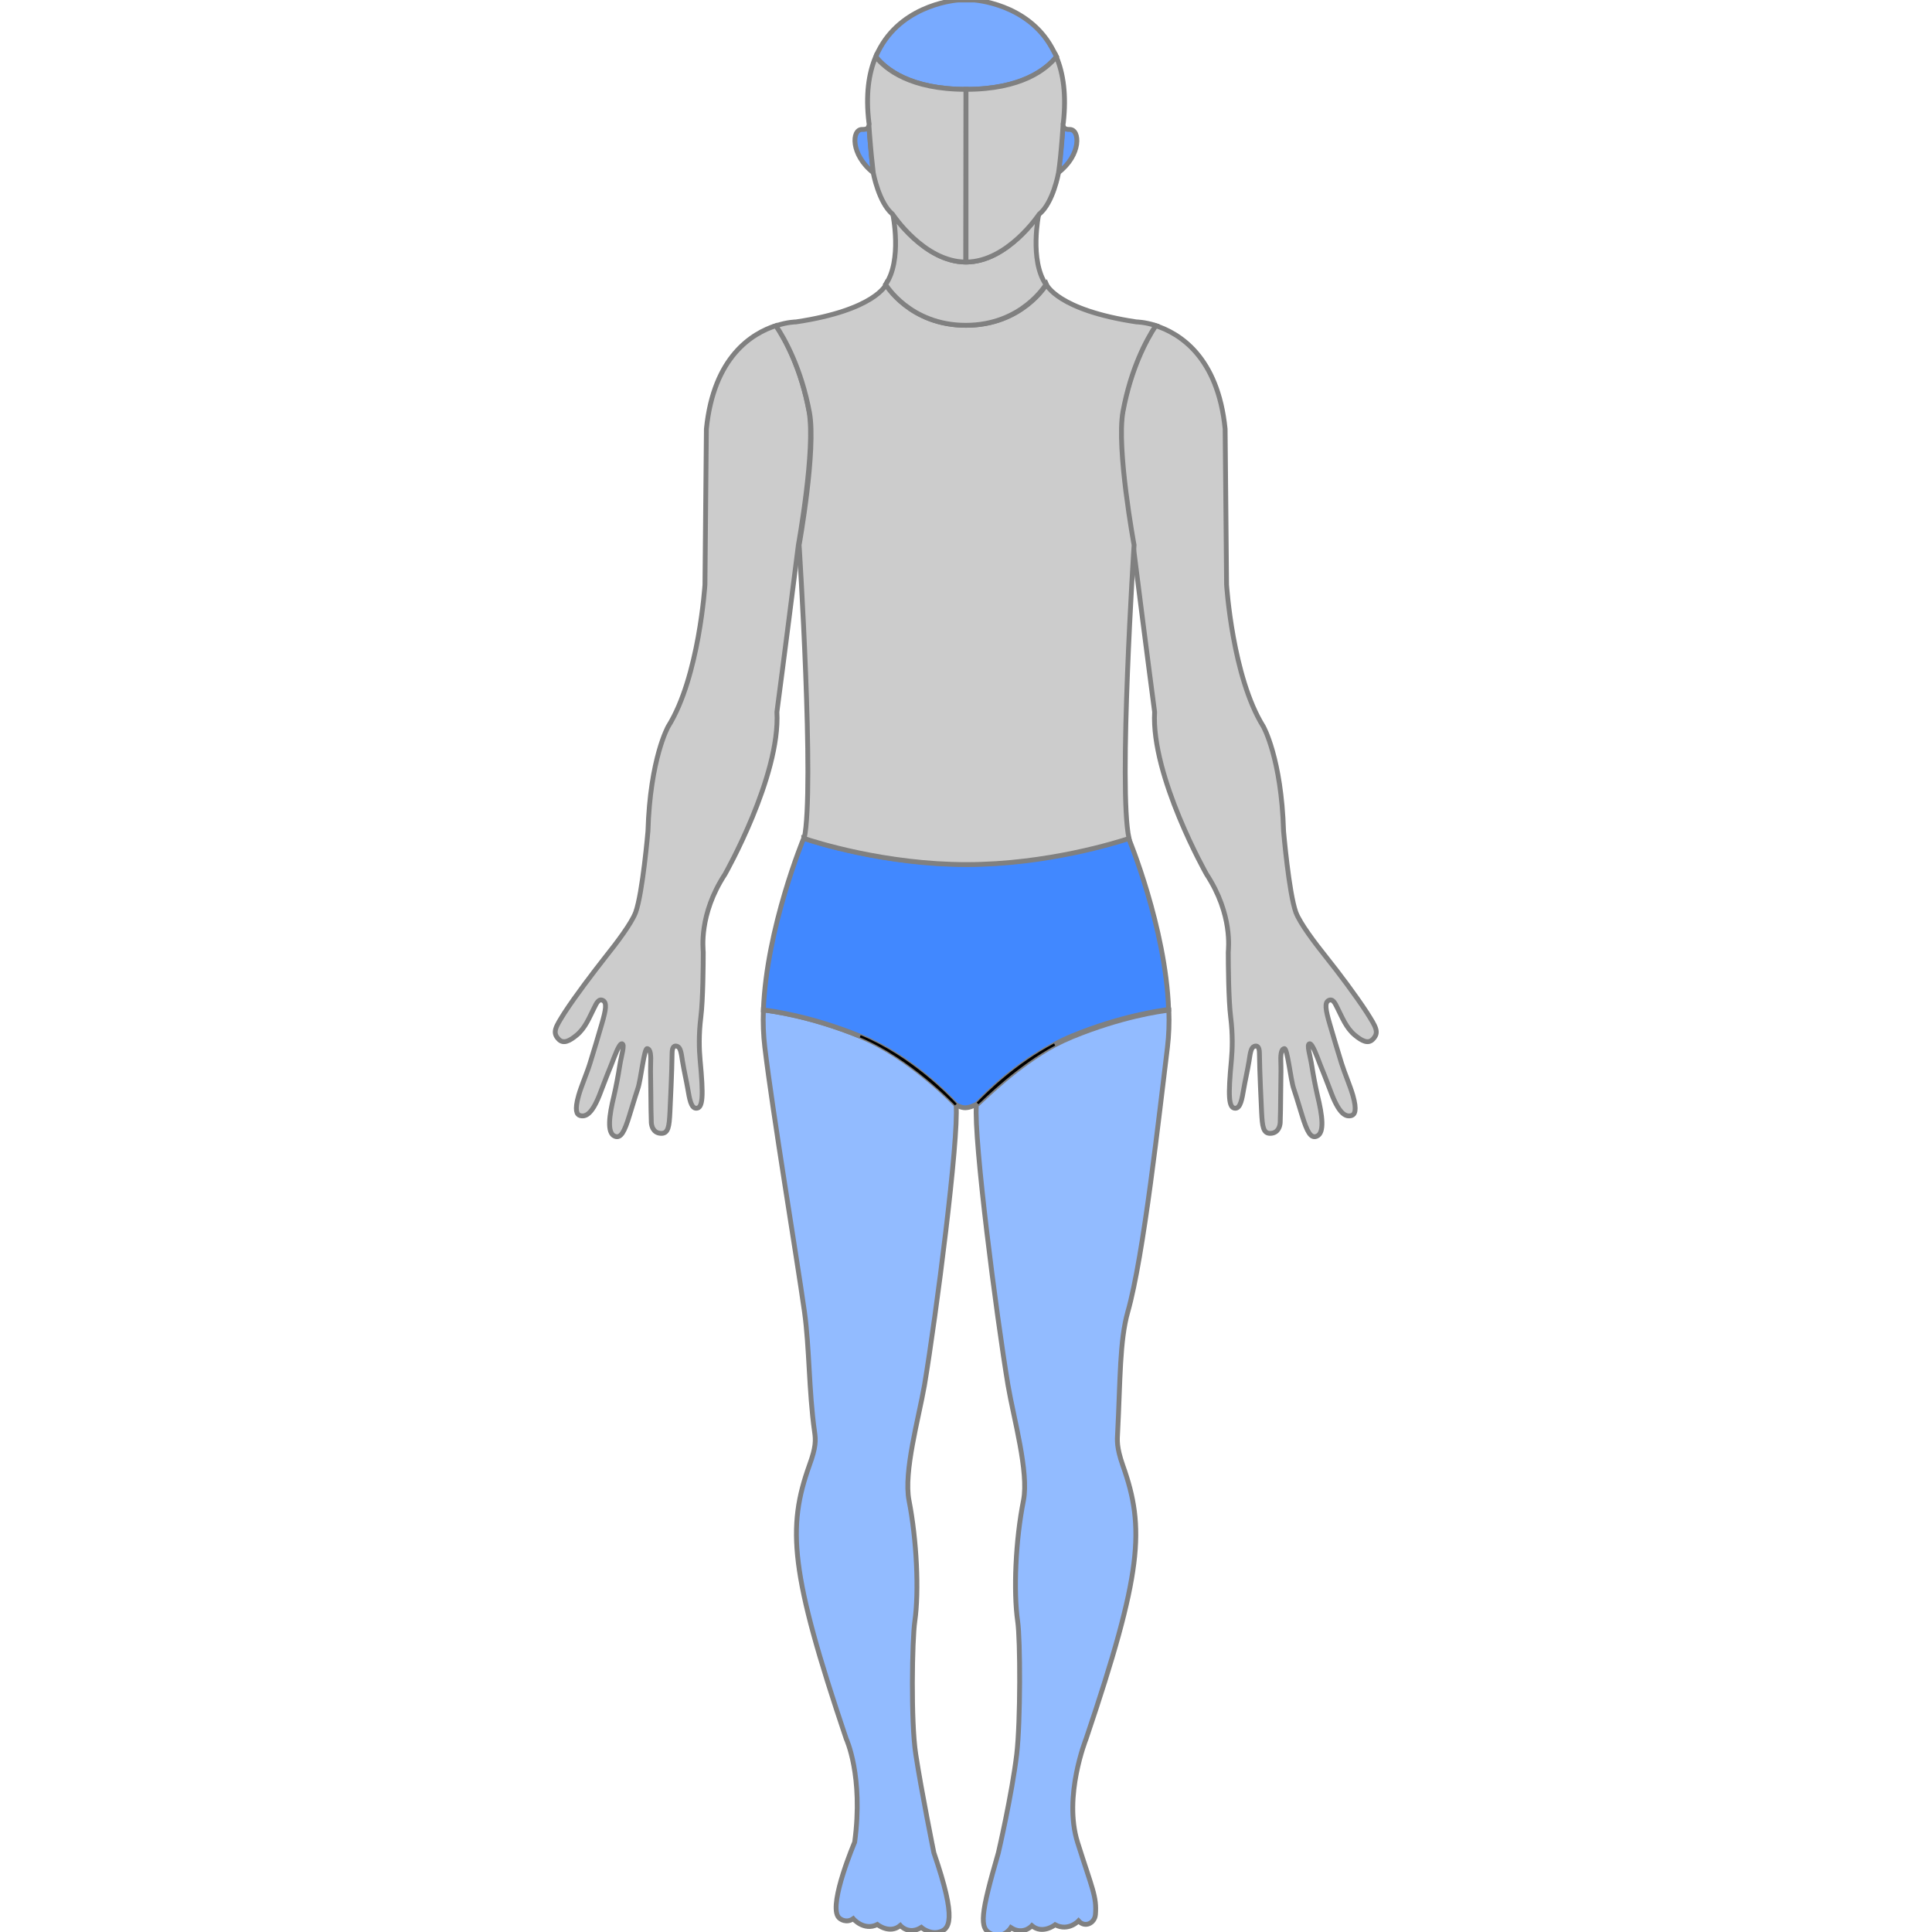
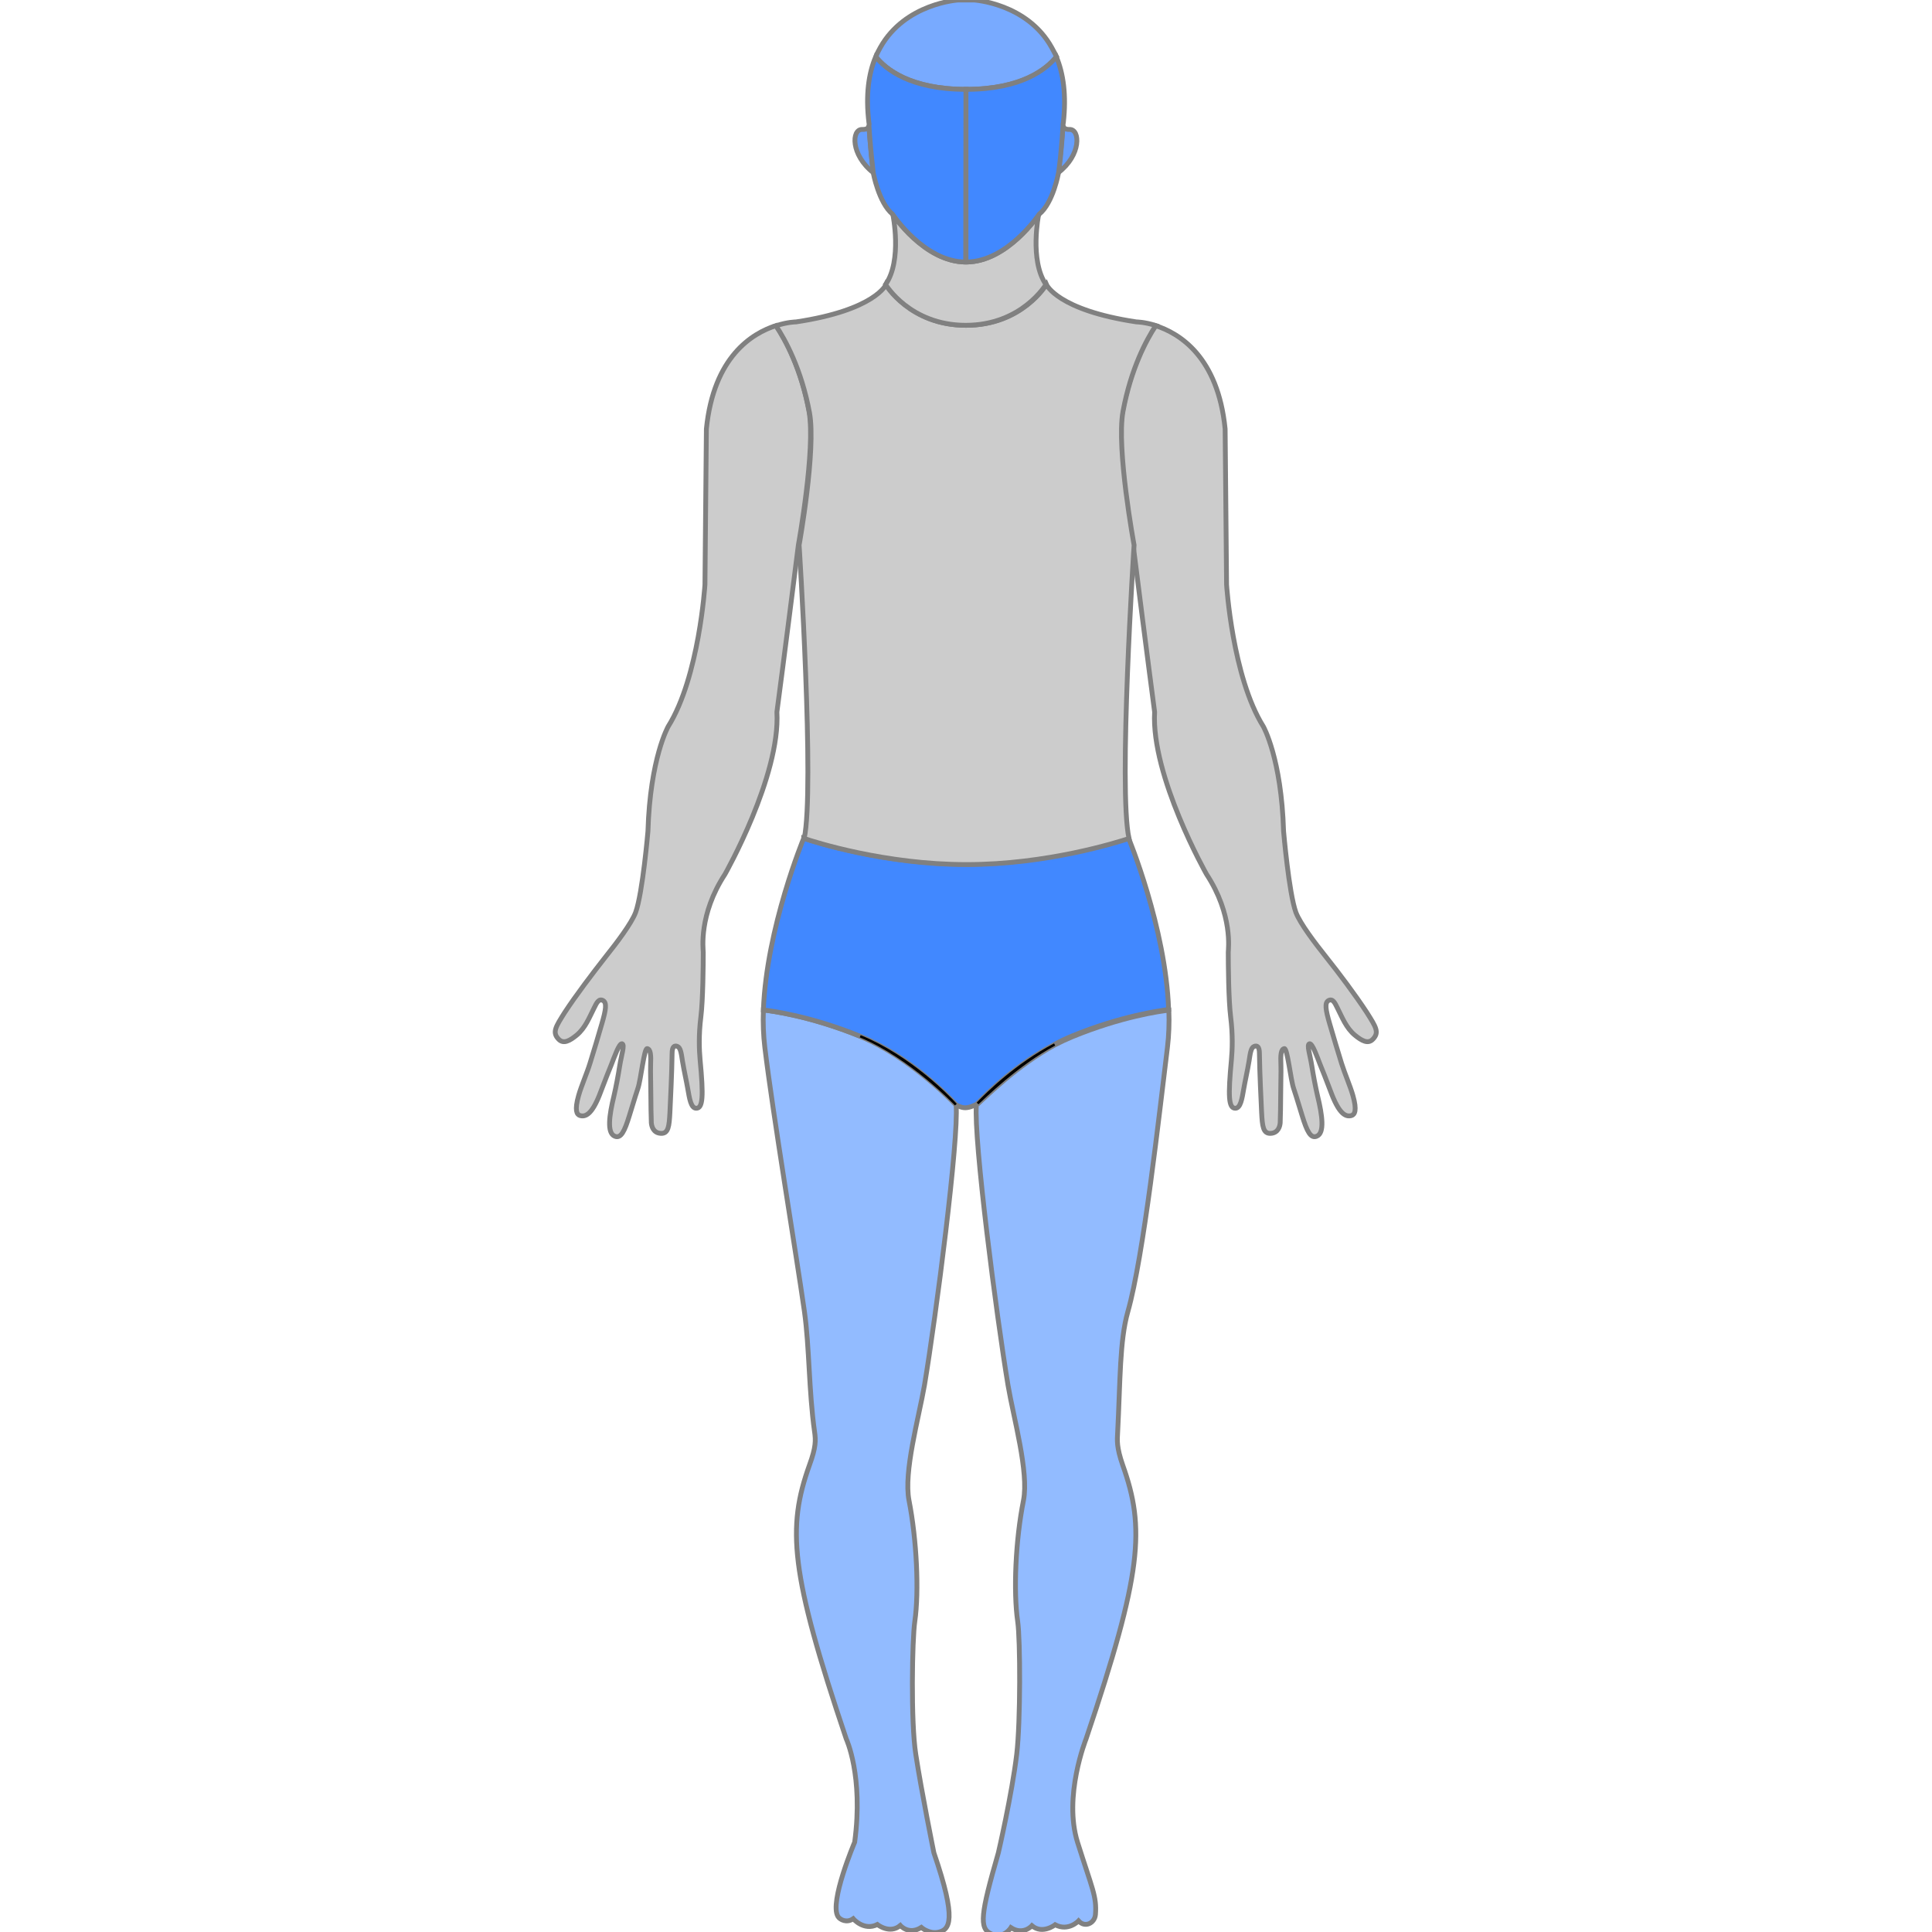
<svg xmlns="http://www.w3.org/2000/svg" id="Capa_1" style="enable-background:new 0 0 800 800;" version="1.1" viewBox="0 0 800 800" x="0px" y="0px" xml:space="preserve">
  <style id="style1" type="text/css">
	.st0{fill:none;stroke:#000000;stroke-width:1;stroke-miterlimit:10;}
	.st1{fill:none;stroke:#000000;stroke-width:1;stroke-linejoin:round;stroke-miterlimit:10;}
	.st2{fill:none;stroke:#000000;stroke-width:1;stroke-linecap:round;stroke-linejoin:round;stroke-miterlimit:10;}
	.st3{fill:none;stroke:#000000;stroke-width:1.33;}
</style>
  <defs id="defs1">
	
		</defs>
  <path class="st0" d="M404.3,457.5c-1.2,14,8.3,87.3,13.1,116.1c2.3,13.6,8.7,35.9,6.4,47.7c-3.3,16.5-4.2,37.7-2.4,50.1  c1.1,7.5,1.2,41.4-0.4,55c-2,16.7-7.6,40.8-7.6,40.8c-7.3,25.3-8.1,31.4-2.9,33.6s8.1-2.6,8.1-2.6c5.1,3.3,8.7-0.8,8.7-0.8  c4.4,3.7,9.6-0.4,9.6-0.4c5.5,2.9,9.7-1.6,9.7-1.6c2.7,3,6.7,0.9,7-2.6c0.6-7.6-1.4-10.8-7.4-29.9s3.5-42.8,3.5-42.8  c23.3-69,24.5-87.3,15.2-113.4c-2.6-7.5-2.3-10.3-2.1-13.7c1.1-21.4,0.8-37.8,4.2-49.8c6.6-23.2,13-82,16.4-109.4  c0.6-5,0.8-10.2,0.6-15.5c-3.7,0.4-19.8,2.7-40,11c-2.4,1-4.8,2.1-7.1,3.3c-15.6,8.4-28.9,21.7-31.9,24.4  C404.6,457.1,404.4,457.3,404.3,457.5z" id="leg_left" style="fill:#92bbff;fill-rule:evenodd;stroke:grey;stroke-linecap:butt;stroke-linejoin:miter;stroke-opacity:1;stroke-width:2px" />
  <path class="st0" d="M356.2,429.1c-20.6-8.4-36.7-10.5-40.1-10.9c-0.2,5.3,0,10.5,0.6,15.5c3.3,27.5,13,85.5,16.4,109.4  c2.1,15,1.8,33,4.2,49.8c0.5,3.5,0.6,6.3-2.1,13.7c-9.3,26-8.1,44.3,15.2,113.4c0,0,7.2,15.3,3.5,42.8c0,0-10.6,24.9-6.9,30.8  c0.8,1.3,3.6,2.8,6.3,0.9c0,0,4.4,5.2,10,2.4c0,0,5.1,4.1,9.5,0.4c0,0,3.5,4.1,8.7,0.8c0,0,3.2,2.8,7,2c4.7-1,7.9-4.7-1.8-32.9  c0,0-5.1-25.1-7.5-40.8c-2.1-13.5-1.5-47.5-0.4-55c1.8-12.5,0.8-33.7-2.4-50.1c-2.3-11.8,4-34,6.4-47.7  c4.8-28.7,14.3-102,13.1-116.1C395.8,457.4,377.1,437.7,356.2,429.1z" id="leg_right" style="fill:#92bbff;fill-rule:evenodd;stroke:grey;stroke-linecap:butt;stroke-linejoin:miter;stroke-opacity:1;stroke-width:2px" />
  <path class="st1" d="M549.2,396.4c-4.7-5.9-10.8-13.9-12.6-18.6c-2.9-8-5.1-33.6-5.1-33.6c-0.9-30.3-8.4-43.4-8.4-43.4  c-12.8-20.5-15.2-58.7-15.2-58.7l-0.6-64.5c-3-29.9-18.9-39.6-28.9-42.8c-3.9,5.9-10.3,17.8-13.6,35.6c-2.8,15.4,4.4,55.2,4.4,55.2  c5.8,46,8.9,69.2,8.9,69.2c-1.5,26.6,21.5,67.2,21.5,67.2c11,16.8,9,31.1,9,32.3c0,4.8,0.1,19.7,1,26.9c0.9,7.2,0.7,13.4,0.3,17.7  c-1.4,14.9-1.2,20,1.6,20c2.2,0,2.8-4,3.5-8c0.6-3.5,1.5-7.3,2.2-11.5c0.5-3.3,0.8-5.6,2.1-6.1c1.2-0.5,2.2,0,2.2,2.9  c0.1,8.2,0.7,19.8,0.9,24.4c0.3,5.7,0.6,8.9,3.8,8.7c3.2-0.2,3.8-3.1,3.9-4.4c0.1-3.5,0.2-7.2,0.2-11.2c0-5.1,0.2-9.6,0.1-12.5  c-0.2-4.4,0-6.7,1.4-7c1.3-0.3,2.6,12.9,3.9,16.6c1.6,4.8,2.5,8.1,3.5,11.2c2,6.5,3.5,9.5,6,8.5c3.4-1.3,2.3-8.8,0.4-16.6  c-0.9-3.9-1.8-8.6-2.4-12.5c-0.7-4.5-2.2-8.8-1-9.2s3.3,5.7,4.4,8.5c2.9,7.1,4.1,10.6,5,12.8c3.2,8,5.8,9.1,8.1,8.4  c1.2-0.4,2.3-2,0.5-8.3c-1.1-3.9-3.4-9.1-4.7-13.3c-1.6-5.2-3.4-11.1-4.8-16c-1.9-6.4-2.2-9.1-0.6-10c1.7-0.9,2.6,0.8,3.7,3.1  c1.9,3.7,3.6,8.3,7.3,11.3c2.7,2.2,5.3,3.7,7.3,1.7c2.9-2.9,1.3-5.2-2.4-11.1C561.3,412.1,554.4,402.9,549.2,396.4z" id="arm_left" style="fill:#cccccc;fill-rule:evenodd;stroke:grey;stroke-linecap:butt;stroke-linejoin:miter;stroke-opacity:1;stroke-width:2px" />
  <path class="st1" d="M250.6,396.4c4.7-5.9,10.8-13.9,12.6-18.6c2.9-8,5.1-33.6,5.1-33.6c0.9-30.3,8.4-43.4,8.4-43.4  c12.8-20.5,15.2-58.7,15.2-58.7l0.6-64.5c3-29.9,18.9-39.6,28.9-42.8c3.9,5.9,10.3,17.8,13.6,35.6c2.8,15.4-4.4,55.2-4.4,55.2  c-5.8,46-8.9,69.2-8.9,69.2c1.5,26.6-21.5,67.2-21.5,67.2c-11,16.8-9,31.1-9,32.3c0,4.8-0.1,19.7-1,26.9c-0.9,7.2-0.7,13.4-0.3,17.7  c1.4,14.9,1.2,20-1.6,20c-2.2,0-2.8-4-3.5-8c-0.6-3.5-1.5-7.3-2.2-11.5c-0.5-3.3-0.8-5.6-2.1-6.1c-1.2-0.5-2.2,0-2.2,2.9  c-0.1,8.2-0.7,19.8-0.9,24.4c-0.3,5.7-0.6,8.9-3.8,8.7c-3.2-0.2-3.8-3.1-3.9-4.4c-0.1-3.5-0.2-7.2-0.2-11.2c0-5.1-0.2-9.6-0.1-12.5  c0.2-4.4,0-6.7-1.4-7c-1.3-0.3-2.6,12.9-3.9,16.6c-1.6,4.8-2.5,8.1-3.5,11.2c-2,6.5-3.5,9.5-6,8.5c-3.4-1.3-2.3-8.8-0.4-16.6  c0.9-3.9,1.8-8.6,2.4-12.5c0.7-4.5,2.2-8.8,1-9.2c-1.2-0.4-3.3,5.7-4.4,8.5c-2.9,7.1-4.1,10.6-5,12.8c-3.2,8-5.8,9.1-8.1,8.4  c-1.2-0.4-2.3-2-0.5-8.3c1.1-3.9,3.4-9.1,4.7-13.3c1.6-5.2,3.4-11.1,4.8-16c1.9-6.4,2.2-9.1,0.6-10c-1.7-0.9-2.6,0.8-3.7,3.1  c-1.9,3.7-3.6,8.3-7.3,11.3c-2.7,2.2-5.3,3.7-7.3,1.7c-2.9-2.9-1.3-5.2,2.4-11.1C238.5,412.1,245.5,402.9,250.6,396.4z" id="arm_right" style="fill:#cccccc;fill-rule:evenodd;stroke:grey;stroke-linecap:butt;stroke-linejoin:miter;stroke-opacity:1;stroke-width:2px" />
  <path class="st0" d="M332.8,347.1C332.8,347.1,332.8,347.2,332.8,347.1c0,0-15.4,37.1-16.7,71.1c3.4,0.4,19.5,2.5,40.1,10.9  c20.9,8.6,36.7,25.2,39.6,28.3c0,0,1.9,1.3,3.9,1.3s4.6-1.4,4.6-1.4c0.1-0.1,0.3-0.2,0.6-0.5c4.1-4.3,16.2-16.2,31.9-24.4  c2.3-1.3,4.7-2.4,7.1-3.4c20.2-8.3,36.3-10.5,40-11c-1.2-33.9-16.6-71-16.6-71c0,0,0,0,0,0c-4.8,1.6-34,10.8-67.3,10.8  C366.5,357.9,337.2,348.6,332.8,347.1z" id="abdomen" style="fill:#4188ff;fill-rule:evenodd;stroke:grey;stroke-linecap:butt;stroke-linejoin:miter;stroke-opacity:1;stroke-width:2px" />
  <path class="st0" d="M356.2,429.1c20.9,8.6,39.6,28.3,39.6,28.3C392.9,454.2,377.1,437.7,356.2,429.1z" id="path6" />
  <path class="st0" d="M404.8,456.9c3-2.7,16.3-16,31.9-24.4C421,440.7,408.9,452.6,404.8,456.9z" id="path7" />
  <path class="st0" d="M465,170.4c3.3-17.8,9.7-29.7,13.6-35.6c-4.7-1.5-8-1.5-8-1.5c-32.8-4.9-37.3-15.5-37.3-15.5  s-10,16.9-33.2,16.9c-23.2,0-33.2-16.9-33.2-16.9c0,0-4.5,10.6-37.3,15.5c0,0-3.5,0-8.3,1.6c3.8,5.7,10.5,17.8,13.9,36  c2.8,15.4-4.3,54.8-4.3,54.8s6.5,101.2,2.1,121.5c4.4,1.5,33.6,10.8,67.2,10.8c33.3,0,62.4-9.2,67.3-10.8  c-4.5-20.2,2.1-121.5,2.1-121.5S462.2,185.8,465,170.4z" id="torso" style="fill:#cccccc;fill-rule:evenodd;stroke:grey;stroke-linecap:butt;stroke-linejoin:miter;stroke-opacity:1;stroke-width:2px" />
  <path class="st2" d="M400,108.5c-17.2,0-30.3-19.8-30.3-19.8c0,0,4,19.1-3,29.1v0c0,0,10,16.9,33.2,16.9c23.2,0,33.2-16.9,33.2-16.9  c-6.9-10-3-29.1-3-29.1S417.2,108.5,400,108.5z" id="neck" style="fill:#cccccc;fill-rule:evenodd;stroke:grey;stroke-linecap:butt;stroke-linejoin:miter;stroke-opacity:1;stroke-width:2px" />
  <path class="st0" d="M442.9,53.6c-2.1,0.1-2.7-1-2.8-1.8c0,0.7-0.2,3.6-0.7,9c-0.6,6.3-1.2,10.7-1.2,10.7  C447.8,64.2,447.3,53.5,442.9,53.6z" id="ear_left" style="fill:#649eff;fill-rule:evenodd;stroke:grey;stroke-linecap:butt;stroke-linejoin:miter;stroke-opacity:1;stroke-width:2px" />
  <path class="st0" d="M357,53.6c-4.4-0.1-4.8,10.5,4.6,17.9c-0.2-1.6-0.7-5.7-1.1-10.6c-0.3-3.7-0.6-6.9-0.7-8.9  C359.7,52.8,359.1,53.7,357,53.6z" id="ear_right" style="fill:#649eff;fill-rule:evenodd;stroke:grey;stroke-linecap:butt;stroke-linejoin:miter;stroke-opacity:1;stroke-width:2px" />
  <path class="st3" d="M435.5,19.7C425.3,1.3,403.3,0,403.3,0h-6.5c0,0-22,1.3-32.3,19.7c-0.7,1.2-1.3,2.4-1.8,3.8  c4,5.1,14.2,13.5,37.4,13.5c23.1,0,33.3-8.4,37.4-13.5C436.8,22.2,436.2,20.9,435.5,19.7z" id="brain" style="fill:#78aaff;fill-rule:evenodd;stroke:grey;stroke-linecap:butt;stroke-linejoin:miter;stroke-opacity:1;stroke-width:2px" />
-   <path class="st0" d="M400,37c-23.1,0-33.3-8.4-37.4-13.5c-2.9,6.9-4.2,15.8-2.8,27.3c0,0,0.2,0.6,0,1.2c0.1,2,0.4,5.2,0.7,8.9  c0.4,5,1,9.2,1.1,10.7c0,0,2.3,12.4,8,17.1v0c0,0,13,19.8,30.3,19.8L400,37C400,37,400,37,400,37z" id="face_right" style="fill:#cccccc;fill-rule:evenodd;stroke:grey;stroke-linecap:butt;stroke-linejoin:miter;stroke-opacity:1;stroke-width:2px" />
-   <path class="st0" d="M437.4,23.5C433.3,28.6,423.1,37,400,37v71.5c17.2,0,30.3-19.8,30.3-19.8c5.8-4.7,8-17.1,8-17.1c0,0,0,0,0,0  c0-0.1,0.7-4.4,1.2-10.7c0.5-5.4,0.6-8.3,0.7-9c-0.1-0.6,0.1-1,0.1-1C441.6,39.3,440.3,30.4,437.4,23.5z" id="face_left" style="fill:#cccccc;fill-rule:evenodd;stroke:grey;stroke-linecap:butt;stroke-linejoin:miter;stroke-opacity:1;stroke-width:2px" />
+   <path class="st0" d="M400,37c-23.1,0-33.3-8.4-37.4-13.5c-2.9,6.9-4.2,15.8-2.8,27.3c0,0,0.2,0.6,0,1.2c0.1,2,0.4,5.2,0.7,8.9  c0.4,5,1,9.2,1.1,10.7c0,0,2.3,12.4,8,17.1v0c0,0,13,19.8,30.3,19.8L400,37C400,37,400,37,400,37z" id="face_right" style="fill:#4188ff;fill-rule:evenodd;stroke:grey;stroke-linecap:butt;stroke-linejoin:miter;stroke-opacity:1;stroke-width:2px" />
+   <path class="st0" d="M437.4,23.5C433.3,28.6,423.1,37,400,37v71.5c17.2,0,30.3-19.8,30.3-19.8c5.8-4.7,8-17.1,8-17.1c0,0,0,0,0,0  c0-0.1,0.7-4.4,1.2-10.7c0.5-5.4,0.6-8.3,0.7-9c-0.1-0.6,0.1-1,0.1-1C441.6,39.3,440.3,30.4,437.4,23.5z" id="face_left" style="fill:#4188ff;fill-rule:evenodd;stroke:grey;stroke-linecap:butt;stroke-linejoin:miter;stroke-opacity:1;stroke-width:2px" />
</svg>
